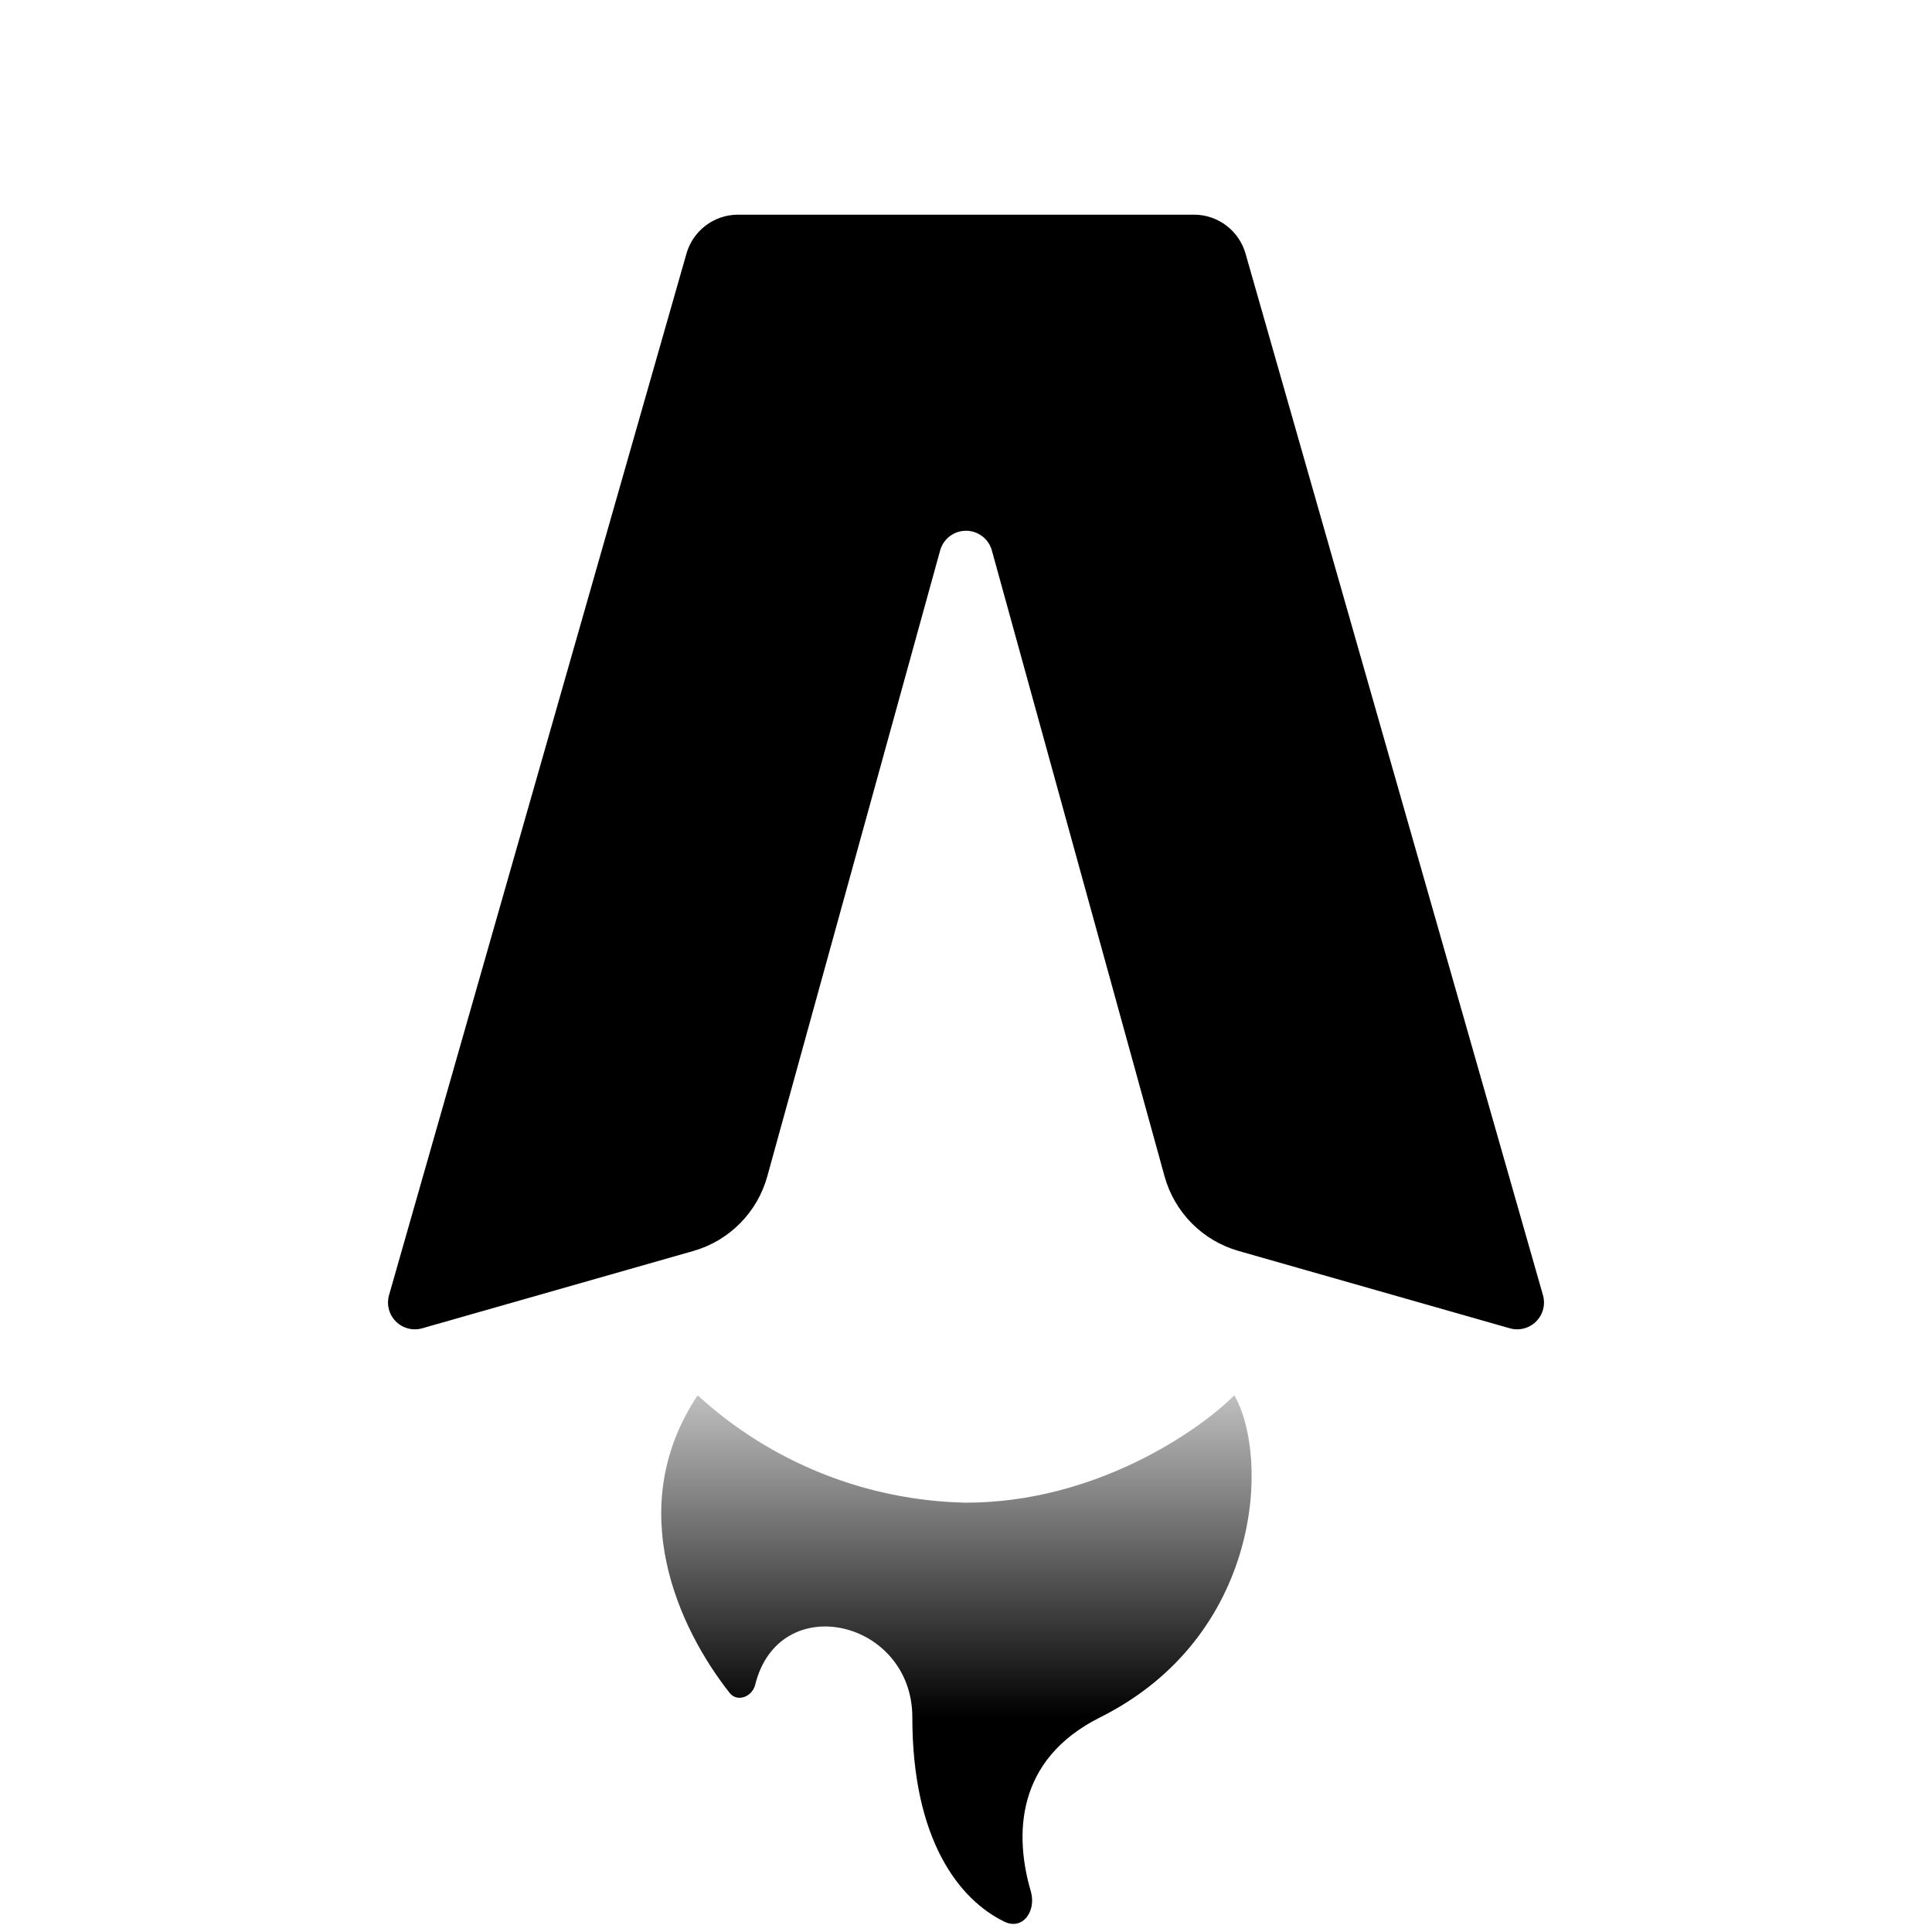
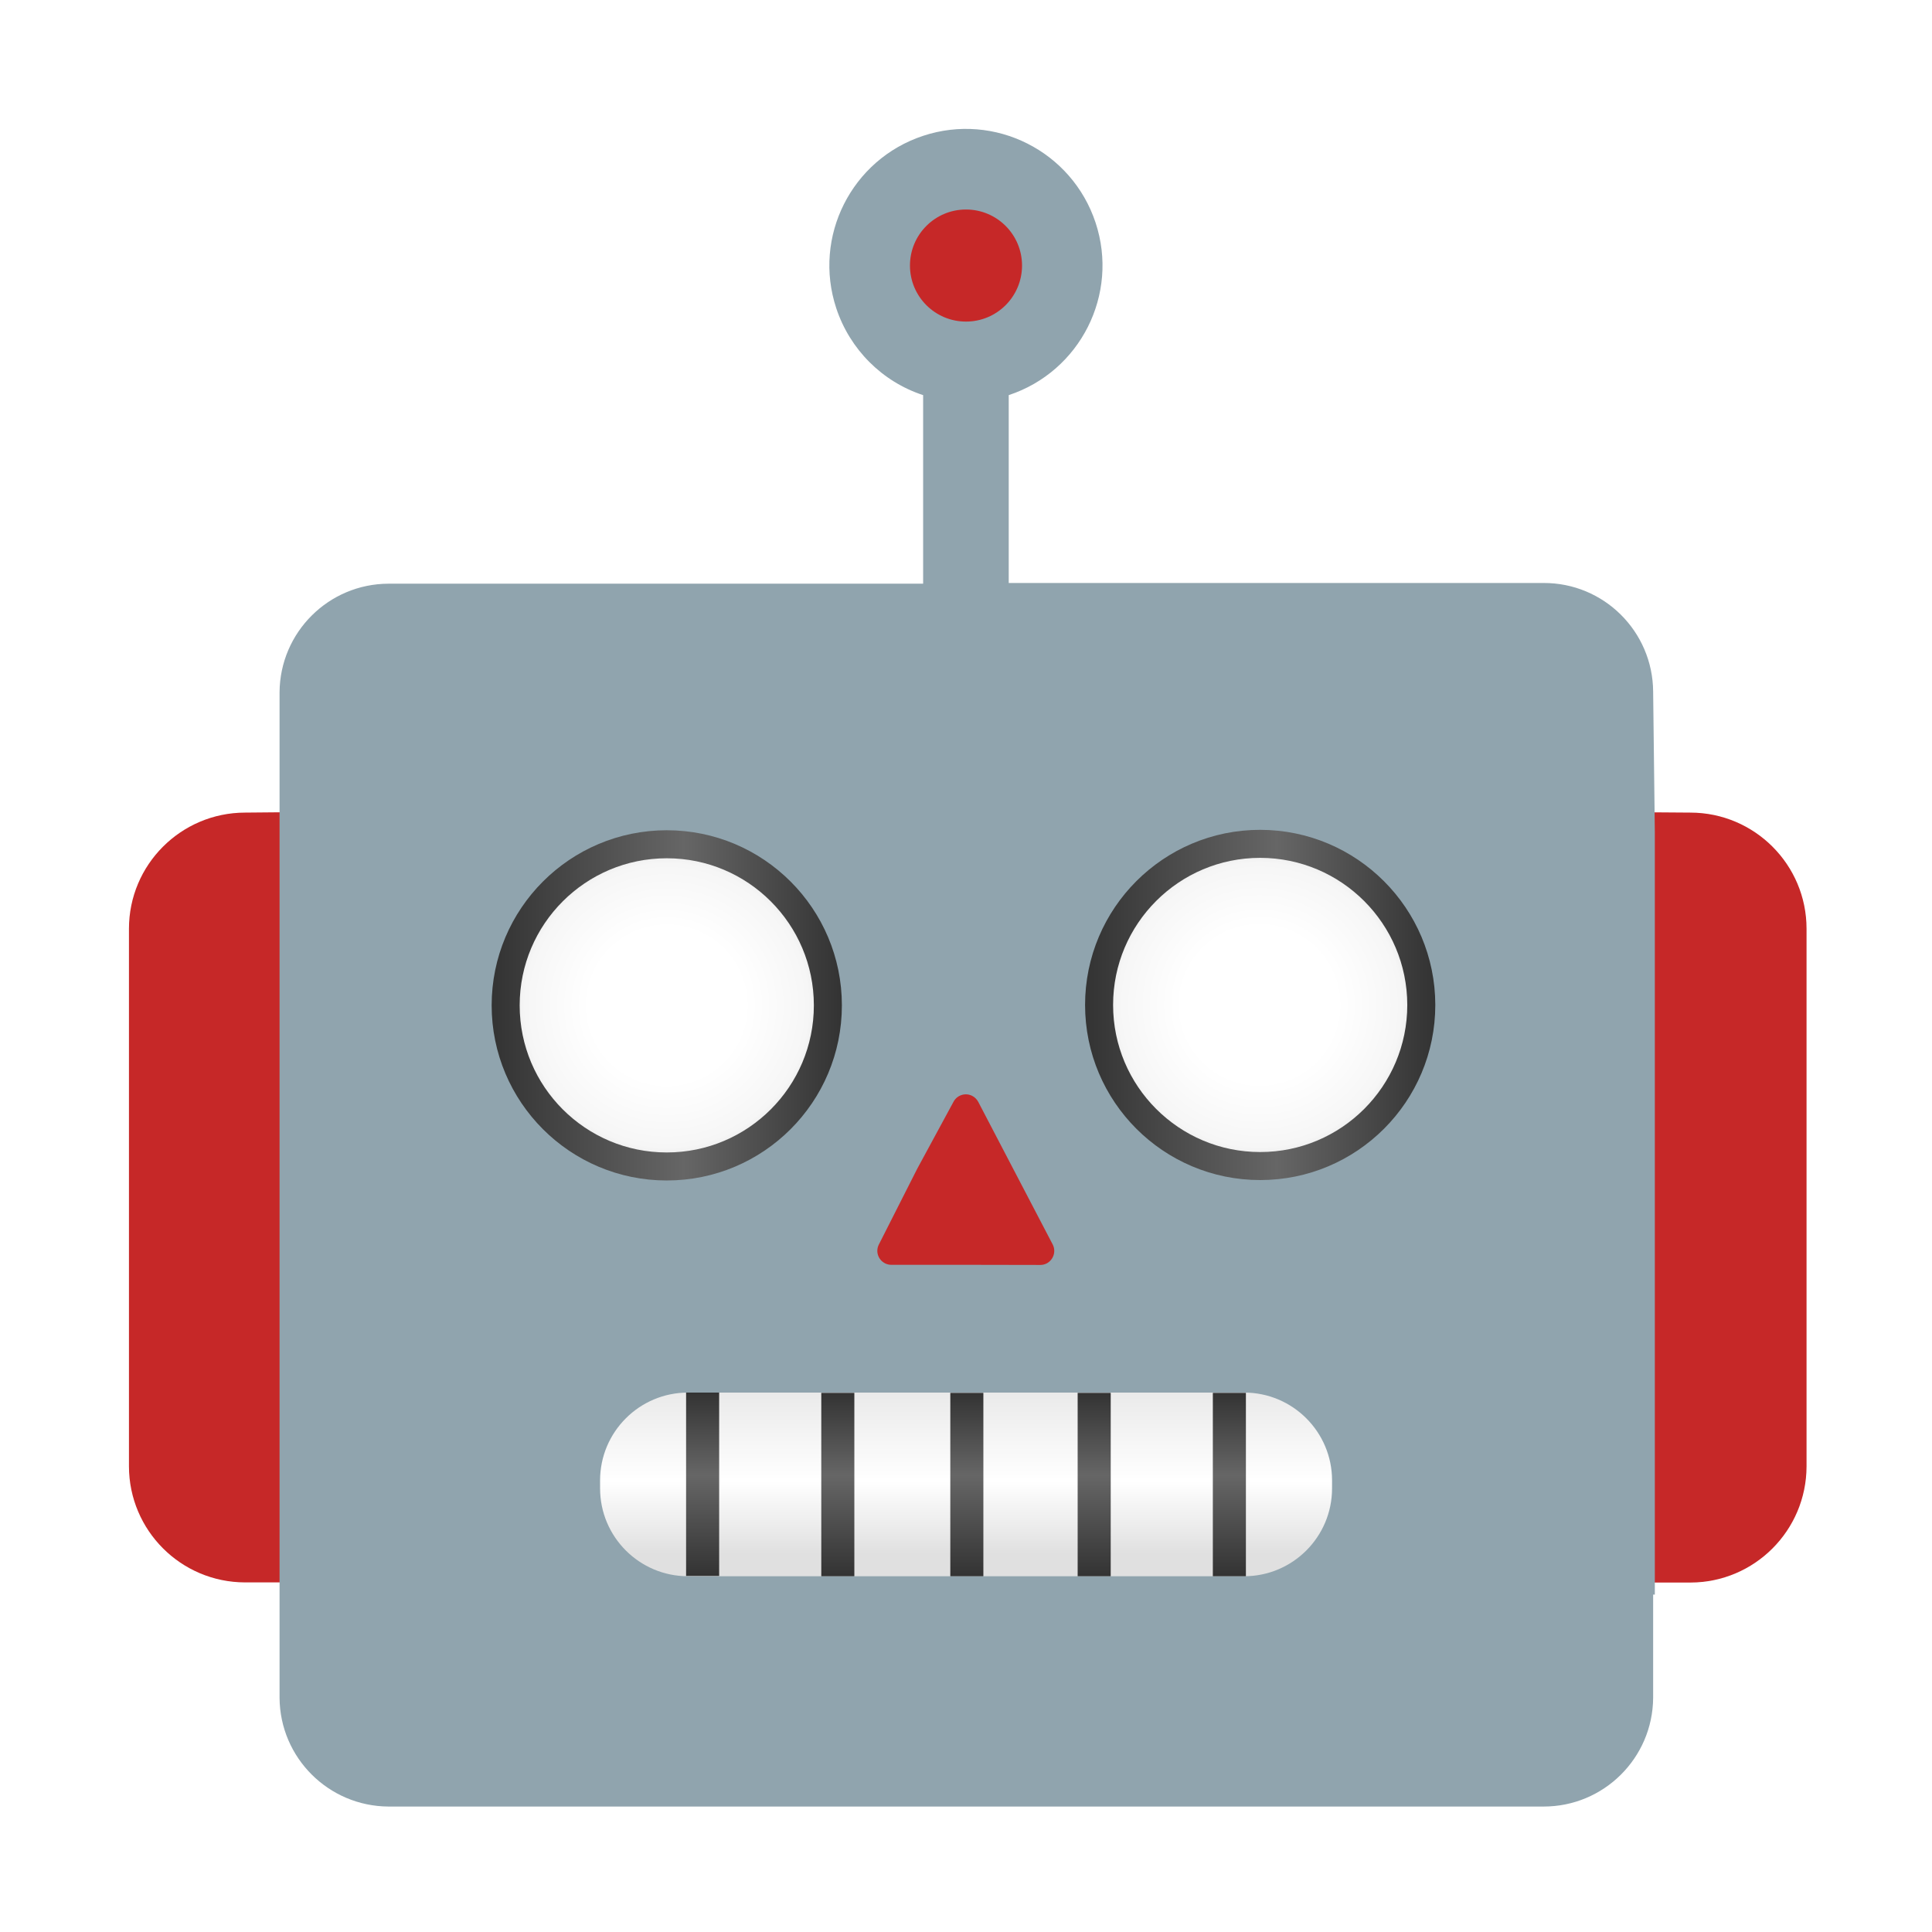
- <svg xmlns="http://www.w3.org/2000/svg" fill="none" viewBox="0 0 36 36">
-   <path fill="#000" d="M22.25 4h-8.5a1 1 0 0 0-.96.73l-5.54 19.4a.5.5 0 0 0 .62.62l5.05-1.44a2 2 0 0 0 1.38-1.4l3.22-11.66a.5.5 0 0 1 .96 0l3.22 11.67a2 2 0 0 0 1.38 1.39l5.05 1.44a.5.5 0 0 0 .62-.62l-5.54-19.4a1 1 0 0 0-.96-.73Z" />
-   <path fill="url(#gradient)" d="M18 28a7.63 7.63 0 0 1-5-2c-1.4 2.1-.35 4.35.6 5.55.14.17.41.07.47-.15.44-1.8 2.93-1.22 2.93.6 0 2.28.87 3.4 1.72 3.81.34.16.59-.2.49-.56-.31-1.05-.29-2.46 1.29-3.25 3-1.5 3.17-4.83 2.5-6-.67.67-2.6 2-5 2Z" />
+ <svg xmlns="http://www.w3.org/2000/svg" width="100%" height="100%" viewBox="0 0 16 16" version="1.1" xml:space="preserve" style="fill-rule:evenodd;clip-rule:evenodd;stroke-miterlimit:10;">
+   <g id="robot-face.svg" transform="matrix(0.116017,0,0,0.116017,8,8)">
+     <g transform="matrix(1,0,0,1,-64,-64)">
+       <path d="M12.53,53.05C7.96,53.06 4.25,56.77 4.25,61.34L4.25,99.72C4.26,104.29 7.96,107.99 12.53,108L18.08,108L18.08,53L12.53,53.05Z" style="fill:rgb(198,40,40);fill-rule:nonzero;" />
+       <path d="M115.72,53.05C120.29,53.06 124,56.77 124,61.34L124,99.72C123.99,104.29 120.29,108 115.72,108.01L110.17,108.01L110.17,53.01L115.72,53.05Z" style="fill:rgb(198,40,40);fill-rule:nonzero;" />
+       <path d="M113.17,54.41L113.05,44.41C113.02,40.11 109.52,36.64 105.22,36.66L67.05,36.66L67.05,23.25C72.16,21.56 74.94,16.05 73.25,10.94C71.56,5.83 66.05,3.05 60.94,4.74C55.83,6.43 53.05,11.94 54.74,17.05C55.71,19.98 58.01,22.29 60.94,23.25L60.94,36.71L22.78,36.71C18.5,36.72 15.03,40.18 15,44.46L15,116.24C15.03,120.52 18.5,123.98 22.78,124L105.22,124C109.52,124.01 113.02,120.54 113.05,116.24L113.05,108.87L113.17,108.87L113.17,54.41Z" style="fill:rgb(144,164,174);fill-rule:nonzero;" />
+       <path d="M64,18C61.79,18 60,16.21 60,14C60,11.79 61.79,10 64,10C66.21,10 68,11.79 68,14C68,16.21 66.21,18 64,18Z" style="fill:rgb(198,40,40);fill-rule:nonzero;" />
+       <path d="M44.15,94.45L83.86,94.45C87.32,94.45 90.13,97.26 90.13,100.72L90.13,101.29C90.13,104.75 87.32,107.56 83.86,107.56L44.15,107.56C40.69,107.56 37.88,104.75 37.88,101.29L37.88,100.72C37.88,97.26 40.69,94.45 44.15,94.45Z" style="fill:url(#_Linear1);fill-rule:nonzero;" />
+       <rect x="53.67" y="94.47" width="2.36" height="13.09" style="fill:url(#_Linear2);fill-rule:nonzero;" />
+       <rect x="62.88" y="94.47" width="2.36" height="13.09" style="fill:url(#_Linear3);fill-rule:nonzero;" />
+       <rect x="71.97" y="94.47" width="2.36" height="13.09" style="fill:url(#_Linear4);fill-rule:nonzero;" />
+       <rect x="81.62" y="94.47" width="2.36" height="13.09" style="fill:url(#_Linear5);fill-rule:nonzero;" />
+       <rect x="44.02" y="94.45" width="2.36" height="13.09" style="fill:url(#_Linear6);fill-rule:nonzero;" />
+       <path d="M64,85.33L58.67,85.33C58.12,85.33 57.67,84.88 57.67,84.33C57.67,84.17 57.71,84.02 57.78,83.88L60.52,78.47L63.11,73.69C63.37,73.2 63.98,73.02 64.46,73.28C64.63,73.37 64.77,73.51 64.87,73.69L67.48,78.69L70.19,83.88C70.44,84.37 70.25,84.97 69.76,85.23C69.62,85.3 69.47,85.34 69.31,85.34L64,85.33Z" style="fill:rgb(198,40,40);fill-rule:nonzero;" />
+       <circle cx="42.64" cy="66.81" r="11.5" style="fill:url(#_Radial7);" />
+       <circle cx="42.64" cy="66.81" r="11.5" style="fill:none;stroke:url(#_Linear8);stroke-width:2px;" />
+       <path d="M85,55.28C78.65,55.28 73.5,60.43 73.5,66.78C73.5,73.13 78.65,78.28 85,78.28C91.35,78.28 96.5,73.13 96.5,66.78C96.49,60.43 91.35,55.29 85,55.28Z" style="fill:url(#_Radial9);fill-rule:nonzero;" />
+       <path d="M85,55.28C78.65,55.28 73.5,60.43 73.5,66.78C73.5,73.13 78.65,78.28 85,78.28C91.35,78.28 96.5,73.13 96.5,66.78C96.49,60.43 91.35,55.29 85,55.28Z" style="fill:none;fill-rule:nonzero;stroke:url(#_Linear10);stroke-width:2px;" />
+     </g>
+   </g>
  <defs>
-     <linearGradient id="gradient" x1="16" x2="16" y1="32" y2="24" gradientUnits="userSpaceOnUse">
-       <stop stop-color="#000" />
-       <stop offset="1" stop-color="#000" stop-opacity="0" />
+     <linearGradient id="_Linear1" x1="0" y1="0" x2="1" y2="0" gradientUnits="userSpaceOnUse" gradientTransform="matrix(8.02756e-16,-13.11,13.11,8.02756e-16,64.005,107.56)">
+       <stop offset="0" style="stop-color:rgb(224,224,224);stop-opacity:1" />
+       <stop offset="0.12" style="stop-color:rgb(224,224,224);stop-opacity:1" />
+       <stop offset="0.52" style="stop-color:white;stop-opacity:1" />
+       <stop offset="1" style="stop-color:rgb(234,234,234);stop-opacity:1" />
+     </linearGradient>
+     <linearGradient id="_Linear2" x1="0" y1="0" x2="1" y2="0" gradientUnits="userSpaceOnUse" gradientTransform="matrix(8.01531e-16,-13.09,13.09,8.01531e-16,54.85,107.56)">
+       <stop offset="0" style="stop-color:rgb(51,51,51);stop-opacity:1" />
+       <stop offset="0.55" style="stop-color:rgb(102,102,102);stop-opacity:1" />
+       <stop offset="1" style="stop-color:rgb(51,51,51);stop-opacity:1" />
+     </linearGradient>
+     <linearGradient id="_Linear3" x1="0" y1="0" x2="1" y2="0" gradientUnits="userSpaceOnUse" gradientTransform="matrix(8.01531e-16,-13.09,13.09,8.01531e-16,64.06,107.56)">
+       <stop offset="0" style="stop-color:rgb(51,51,51);stop-opacity:1" />
+       <stop offset="0.55" style="stop-color:rgb(102,102,102);stop-opacity:1" />
+       <stop offset="1" style="stop-color:rgb(51,51,51);stop-opacity:1" />
+     </linearGradient>
+     <linearGradient id="_Linear4" x1="0" y1="0" x2="1" y2="0" gradientUnits="userSpaceOnUse" gradientTransform="matrix(8.01531e-16,-13.09,13.09,8.01531e-16,73.15,107.56)">
+       <stop offset="0" style="stop-color:rgb(51,51,51);stop-opacity:1" />
+       <stop offset="0.55" style="stop-color:rgb(102,102,102);stop-opacity:1" />
+       <stop offset="1" style="stop-color:rgb(51,51,51);stop-opacity:1" />
+     </linearGradient>
+     <linearGradient id="_Linear5" x1="0" y1="0" x2="1" y2="0" gradientUnits="userSpaceOnUse" gradientTransform="matrix(8.01531e-16,-13.09,13.09,8.01531e-16,82.8,107.56)">
+       <stop offset="0" style="stop-color:rgb(51,51,51);stop-opacity:1" />
+       <stop offset="0.55" style="stop-color:rgb(102,102,102);stop-opacity:1" />
+       <stop offset="1" style="stop-color:rgb(51,51,51);stop-opacity:1" />
+     </linearGradient>
+     <linearGradient id="_Linear6" x1="0" y1="0" x2="1" y2="0" gradientUnits="userSpaceOnUse" gradientTransform="matrix(8.01531e-16,-13.09,13.09,8.01531e-16,45.2,107.54)">
+       <stop offset="0" style="stop-color:rgb(51,51,51);stop-opacity:1" />
+       <stop offset="0.55" style="stop-color:rgb(102,102,102);stop-opacity:1" />
+       <stop offset="1" style="stop-color:rgb(51,51,51);stop-opacity:1" />
+     </linearGradient>
+     <radialGradient id="_Radial7" cx="0" cy="0" r="1" gradientUnits="userSpaceOnUse" gradientTransform="matrix(11.5,0,0,-11.5,42.64,66.81)">
+       <stop offset="0" style="stop-color:white;stop-opacity:1" />
+       <stop offset="0.48" style="stop-color:white;stop-opacity:1" />
+       <stop offset="0.88" style="stop-color:rgb(246,246,246);stop-opacity:1" />
+       <stop offset="0.96" style="stop-color:rgb(235,235,235);stop-opacity:1" />
+       <stop offset="1" style="stop-color:rgb(224,224,224);stop-opacity:1" />
+     </radialGradient>
+     <linearGradient id="_Linear8" x1="0" y1="0" x2="1" y2="0" gradientUnits="userSpaceOnUse" gradientTransform="matrix(25,0,0,25,30.14,66.81)">
+       <stop offset="0" style="stop-color:rgb(51,51,51);stop-opacity:1" />
+       <stop offset="0.55" style="stop-color:rgb(102,102,102);stop-opacity:1" />
+       <stop offset="1" style="stop-color:rgb(51,51,51);stop-opacity:1" />
+     </linearGradient>
+     <radialGradient id="_Radial9" cx="0" cy="0" r="1" gradientUnits="userSpaceOnUse" gradientTransform="matrix(11.5,0,0,-11.5,84.95,66.78)">
+       <stop offset="0" style="stop-color:white;stop-opacity:1" />
+       <stop offset="0.48" style="stop-color:white;stop-opacity:1" />
+       <stop offset="0.88" style="stop-color:rgb(246,246,246);stop-opacity:1" />
+       <stop offset="0.96" style="stop-color:rgb(235,235,235);stop-opacity:1" />
+       <stop offset="1" style="stop-color:rgb(224,224,224);stop-opacity:1" />
+     </radialGradient>
+     <linearGradient id="_Linear10" x1="0" y1="0" x2="1" y2="0" gradientUnits="userSpaceOnUse" gradientTransform="matrix(25,0,0,25,72.45,66.78)">
+       <stop offset="0" style="stop-color:rgb(51,51,51);stop-opacity:1" />
+       <stop offset="0.55" style="stop-color:rgb(102,102,102);stop-opacity:1" />
+       <stop offset="1" style="stop-color:rgb(51,51,51);stop-opacity:1" />
    </linearGradient>
  </defs>
-   <style>
-     @media (prefers-color-scheme:dark){:root{filter:invert(100%)}}
-   </style>
</svg>
